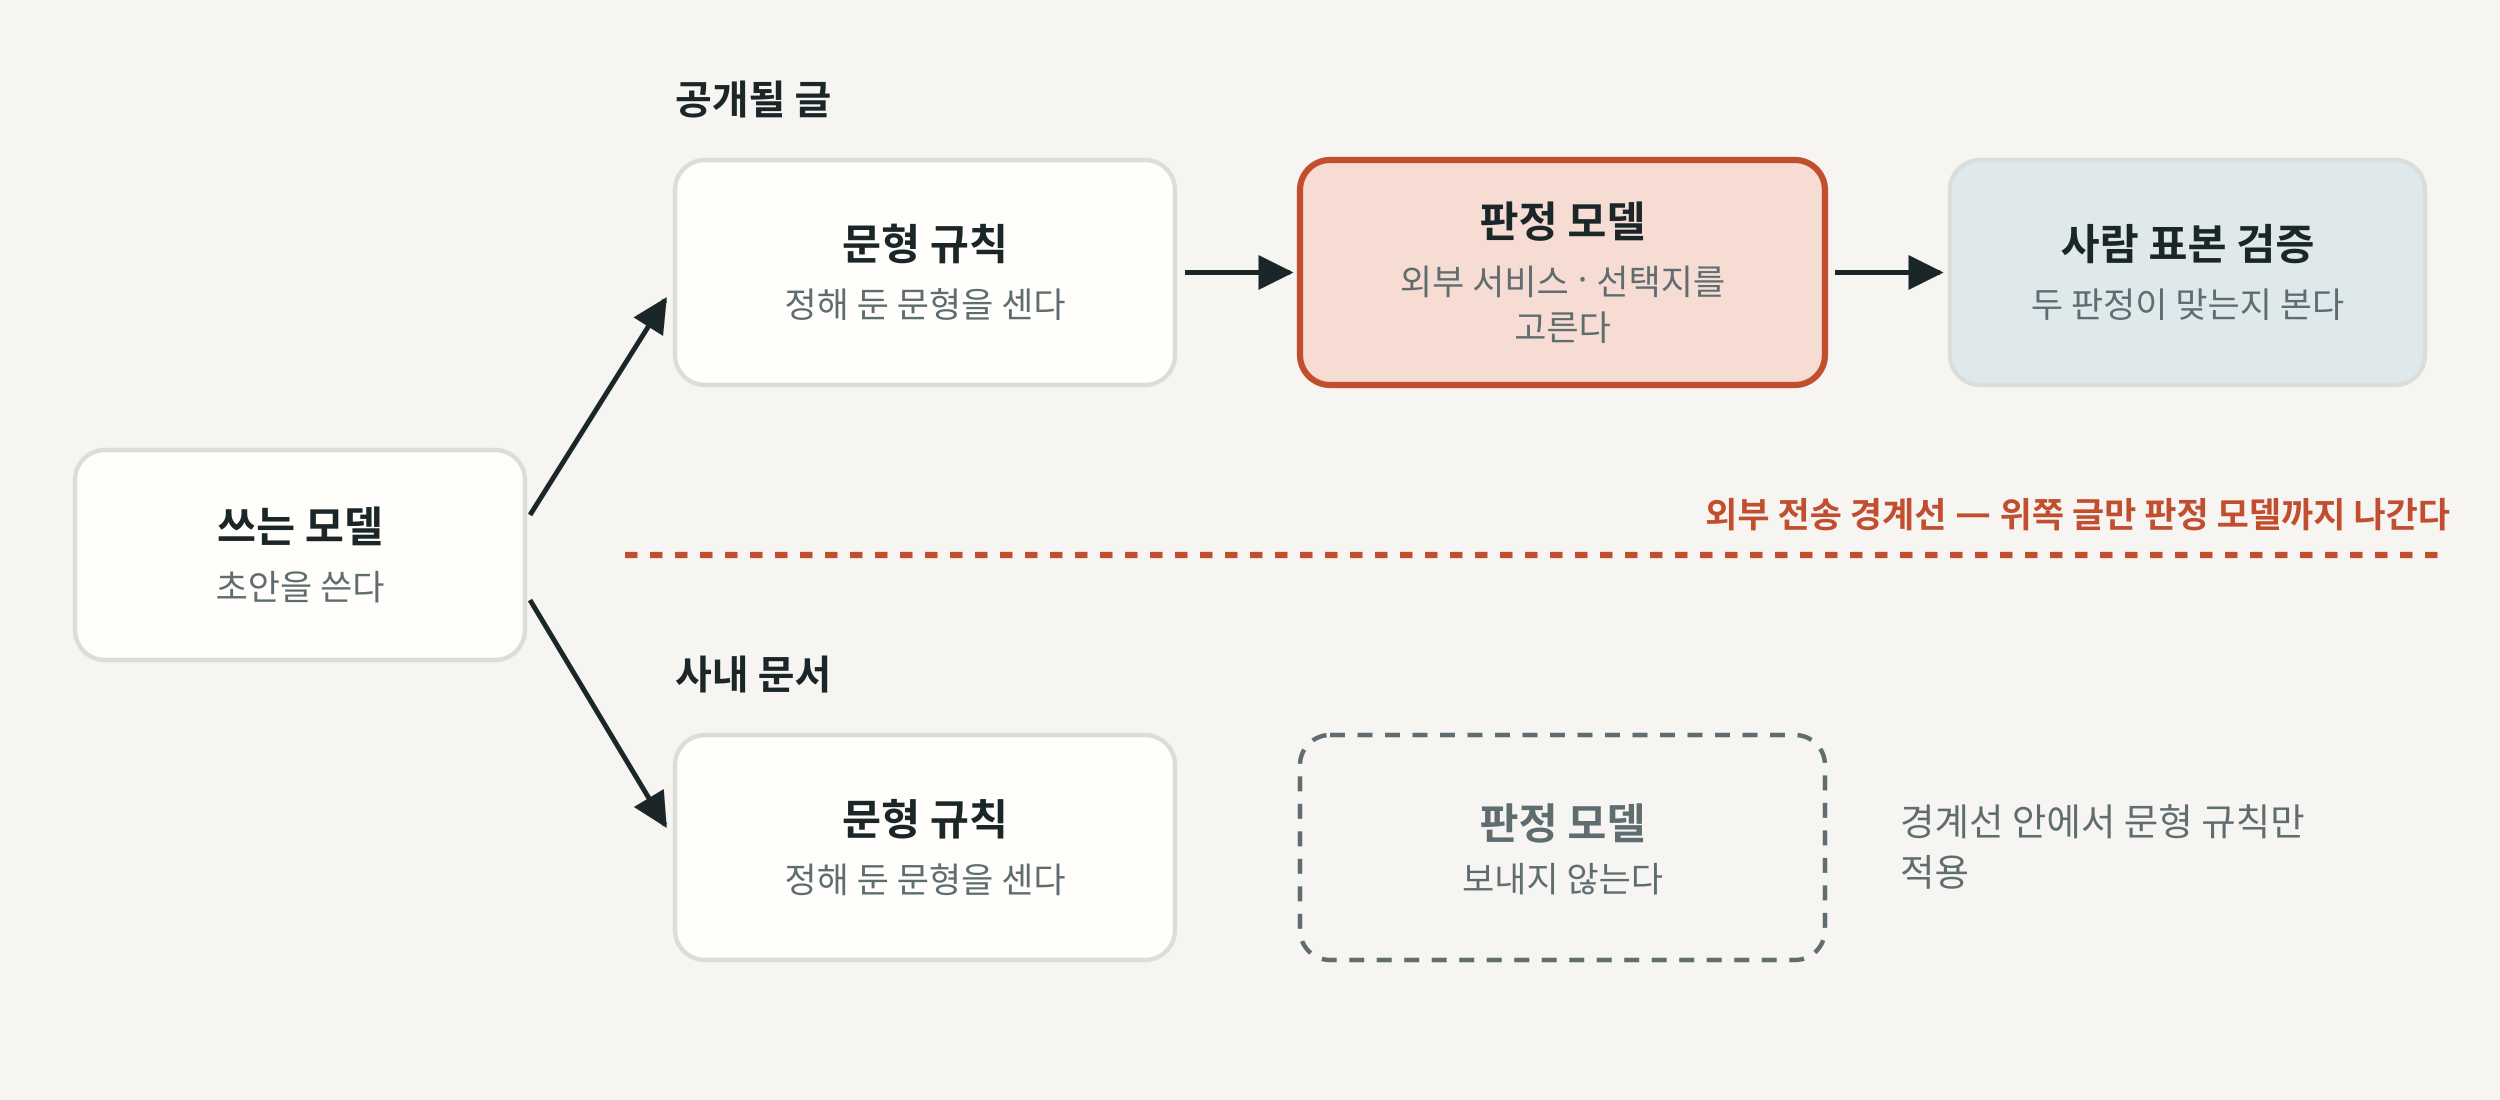
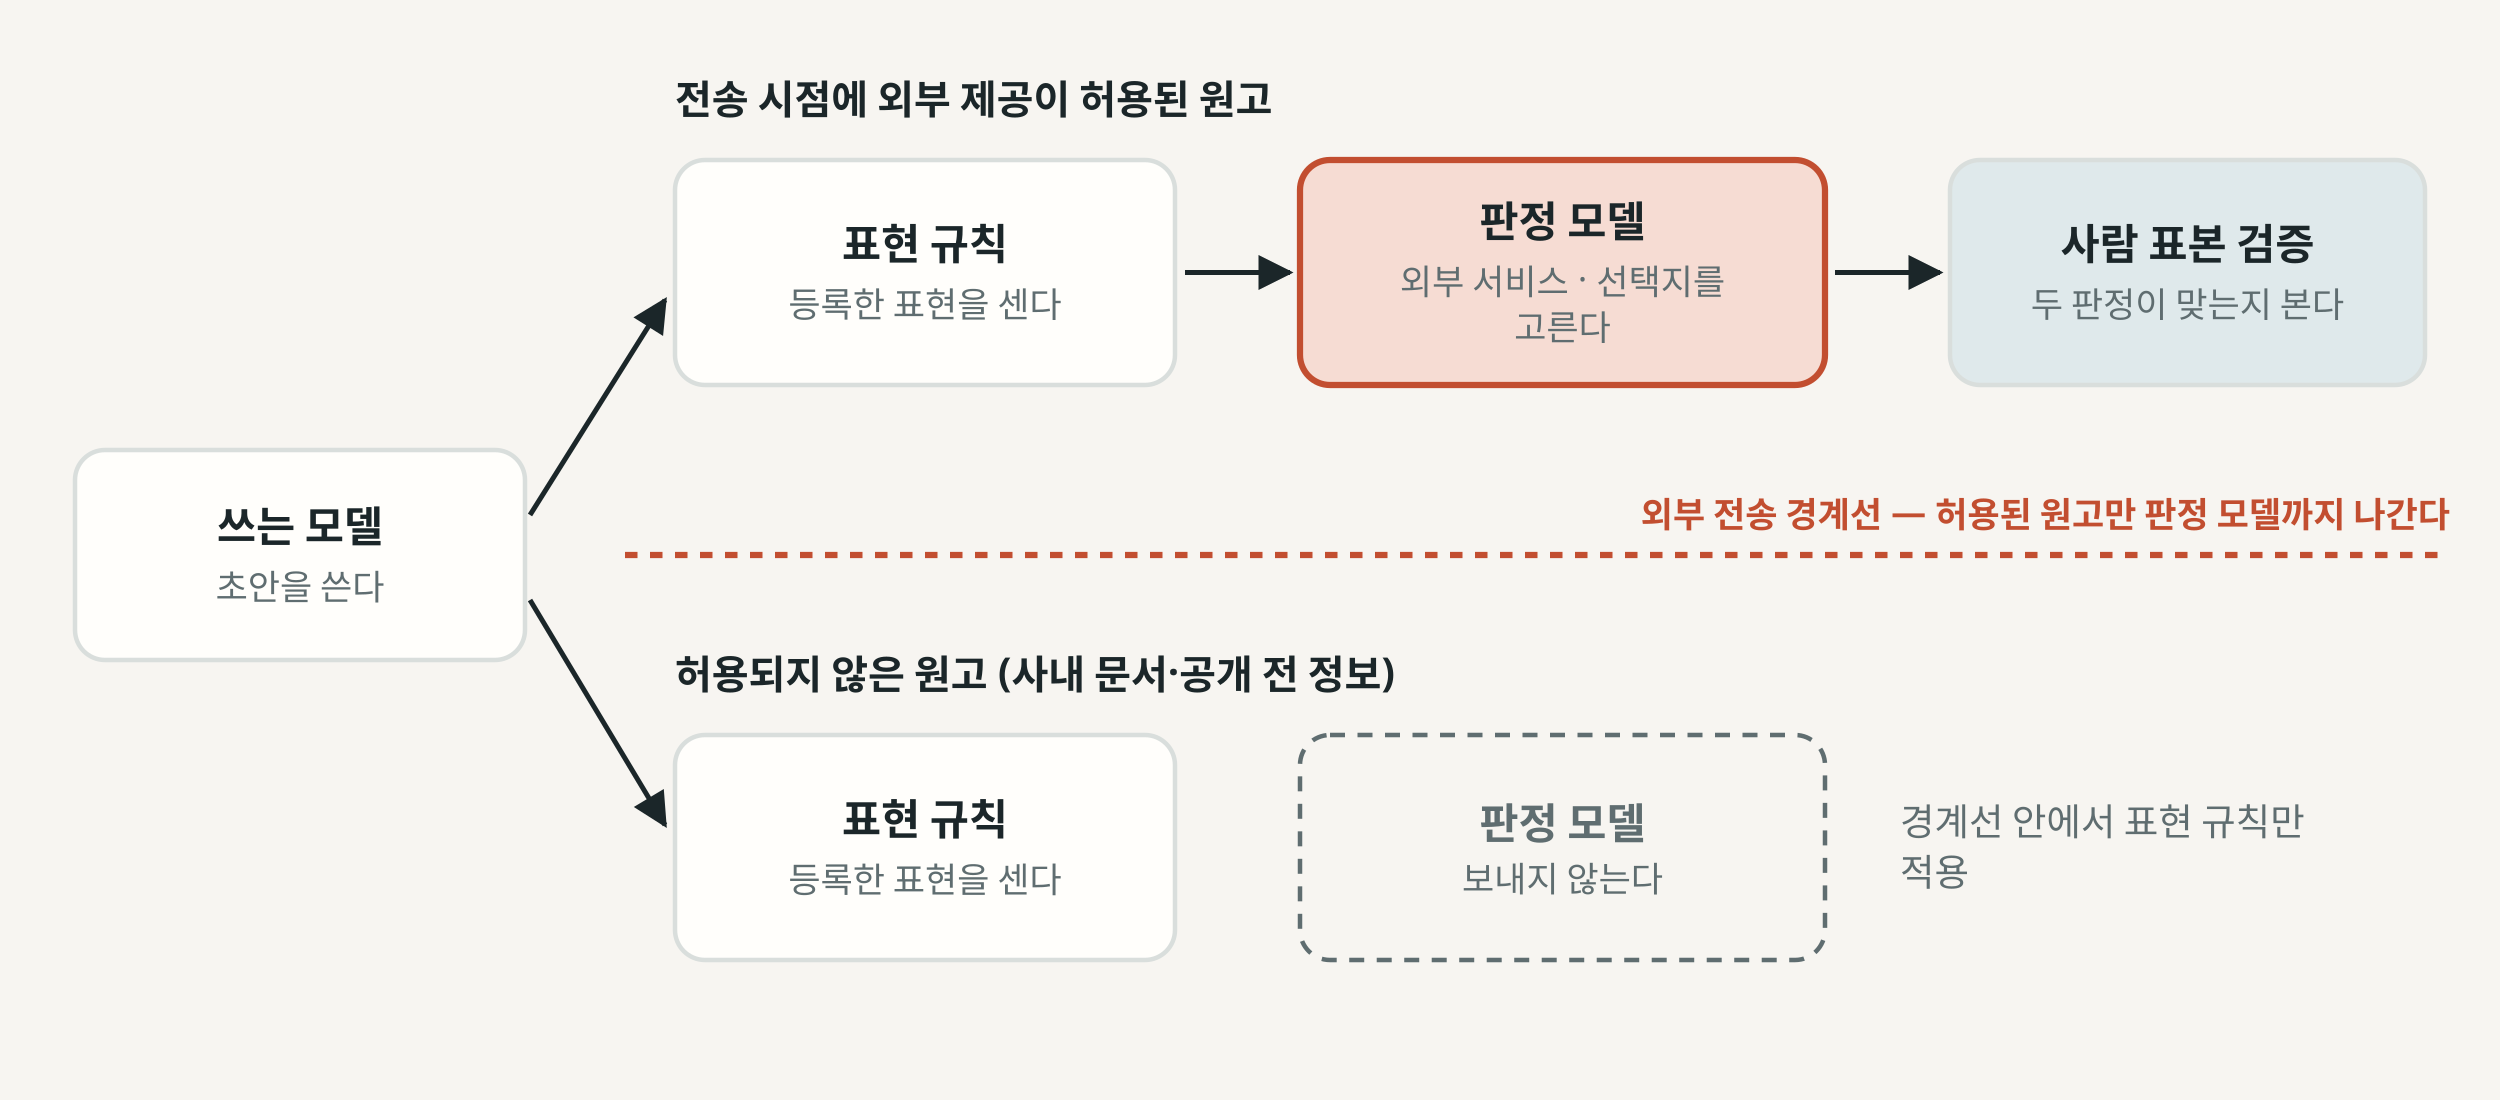
- <svg xmlns="http://www.w3.org/2000/svg" viewBox="0 0 1000 440" role="img" aria-label="문체 게이트의 세 층과 외부 전송 경계선" font-family="Pretendard,'Apple SD Gothic Neo','Noto Sans KR',sans-serif">
+ <svg xmlns="http://www.w3.org/2000/svg" viewBox="0 0 1000 440" role="img" aria-label="문체 검사와 외부 전송 — 전송 시점의 정보와 허용 범위를 확인한다" font-family="Pretendard,'Apple SD Gothic Neo','Noto Sans KR',sans-serif">
  <defs>
    <marker id="mi" viewBox="0 0 10 10" refX="9" refY="5" markerWidth="7" markerHeight="7" orient="auto-start-reverse">
      <path d="M0,0L10,5L0,10z" fill="#1b2629" />
    </marker>
    <marker id="mc" viewBox="0 0 10 10" refX="9" refY="5" markerWidth="8" markerHeight="8" orient="auto-start-reverse">
      <path d="M0,0L10,5L0,10z" fill="#c24e30" />
    </marker>
  </defs>
  <rect width="1000" height="440" fill="#f7f5f1" />
  <rect x="30" y="180" width="180" height="84" rx="12" fill="#fffefb" stroke="#d9dedc" stroke-width="1.8" />
  <text x="120.0" y="216.8" fill="#1b2629" font-size="17" font-weight="700" text-anchor="middle">쓰는 모델</text>
  <text x="120.0" y="239.9" fill="#5f6d70" font-size="14" font-weight="400" text-anchor="middle">초안을 쓴다</text>
  <text fill="#1b2629" font-size="16" font-weight="700" text-anchor="start" dominant-baseline="middle">
-     <tspan x="270.0" y="40.0">공개될 글</tspan>
+     <tspan x="270.0" y="40.0">전송 시점에 외부 제공이 허용된 원고</tspan>
  </text>
  <rect x="270" y="64" width="200" height="90" rx="12" fill="#fffefb" stroke="#d9dedc" stroke-width="1.8" />
-   <text x="370.0" y="103.8" fill="#1b2629" font-size="17" font-weight="700" text-anchor="middle">문형 규칙</text>
-   <text x="370.0" y="126.9" fill="#5f6d70" font-size="14" font-weight="400" text-anchor="middle">정해 둔 문형을 센다</text>
+   <text x="370.0" y="103.8" fill="#1b2629" font-size="17" font-weight="700" text-anchor="middle">표현 규칙</text>
+   <text x="370.0" y="126.9" fill="#5f6d70" font-size="14" font-weight="400" text-anchor="middle">등록한 표현을 센다</text>
  <rect x="520" y="64" width="210" height="90" rx="12" fill="#f6dcd3" stroke="#c24e30" stroke-width="2.5" />
  <text x="625.0" y="94.8" fill="#1b2629" font-size="17" font-weight="700" text-anchor="middle">판정 모델</text>
  <text x="625.0" y="117.8" fill="#5f6d70" font-size="14" font-weight="400" text-anchor="middle">외부 서비스 · 선택지를</text>
  <text x="625.0" y="136.1" fill="#5f6d70" font-size="14" font-weight="400" text-anchor="middle">고른다</text>
  <rect x="780" y="64" width="190" height="90" rx="12" fill="#dfe9eb" stroke="#d9dedc" stroke-width="1.8" />
  <text x="875.0" y="103.8" fill="#1b2629" font-size="17" font-weight="700" text-anchor="middle">사람 표본 검증</text>
  <text x="875.0" y="126.9" fill="#5f6d70" font-size="14" font-weight="400" text-anchor="middle">두 판정이 맞는지 본다</text>
  <path d="M212,206 L266,120" fill="none" stroke="#1b2629" stroke-width="2" marker-end="url(#mi)" />
  <path d="M474,109 L516,109" fill="none" stroke="#1b2629" stroke-width="2" marker-end="url(#mi)" />
  <path d="M734,109 L776,109" fill="none" stroke="#1b2629" stroke-width="2" marker-end="url(#mi)" />
  <line x1="250" y1="222" x2="980" y2="222" stroke="#c24e30" stroke-width="2.5" stroke-dasharray="5 5" />
  <text fill="#c24e30" font-size="14" font-weight="700" text-anchor="end" dominant-baseline="middle">
-     <tspan x="980.0" y="206.0">외부 전송 경계선 — 위쪽 글만 판정 모델까지 나간다</tspan>
+     <tspan x="980.0" y="206.0">외부 전송 경계선 — 허용된 원고만 판정 모델까지 나간다</tspan>
  </text>
  <text fill="#1b2629" font-size="16" font-weight="700" text-anchor="start" dominant-baseline="middle">
-     <tspan x="270.0" y="270.0">사내 문서</tspan>
+     <tspan x="270.0" y="270.0">허용되지 않은 원고 (사내 문서·공개 전 정보)</tspan>
  </text>
  <rect x="270" y="294" width="200" height="90" rx="12" fill="#fffefb" stroke="#d9dedc" stroke-width="1.8" />
-   <text x="370.0" y="333.9" fill="#1b2629" font-size="17" font-weight="700" text-anchor="middle">문형 규칙</text>
-   <text x="370.0" y="357.0" fill="#5f6d70" font-size="14" font-weight="400" text-anchor="middle">정해 둔 문형을 센다</text>
+   <text x="370.0" y="333.9" fill="#1b2629" font-size="17" font-weight="700" text-anchor="middle">표현 규칙</text>
+   <text x="370.0" y="357.0" fill="#5f6d70" font-size="14" font-weight="400" text-anchor="middle">등록한 표현을 센다</text>
  <rect x="520" y="294" width="210" height="90" rx="12" fill="#f7f5f1" stroke="#5f6d70" stroke-width="1.8" stroke-dasharray="6 5" />
  <text fill="#5f6d70" font-size="17" font-weight="700" text-anchor="middle" dominant-baseline="middle">
    <tspan x="625.0" y="329.6">판정 모델</tspan>
  </text>
  <text fill="#5f6d70" font-size="14" font-weight="400" text-anchor="middle" dominant-baseline="middle">
    <tspan x="625.0" y="351.8">보내지 않는다</tspan>
  </text>
  <path d="M212,240 L266,330" fill="none" stroke="#1b2629" stroke-width="2" marker-end="url(#mi)" />
  <text fill="#5f6d70" font-size="15" font-weight="400" text-anchor="start" dominant-baseline="middle">
-     <tspan x="760.0" y="328.9">경계선 안에서 문형 규칙만</tspan>
+     <tspan x="760.0" y="328.9">경계선 안에서 표현 규칙만</tspan>
    <tspan x="760.0" y="349.1">적용</tspan>
  </text>
</svg>
